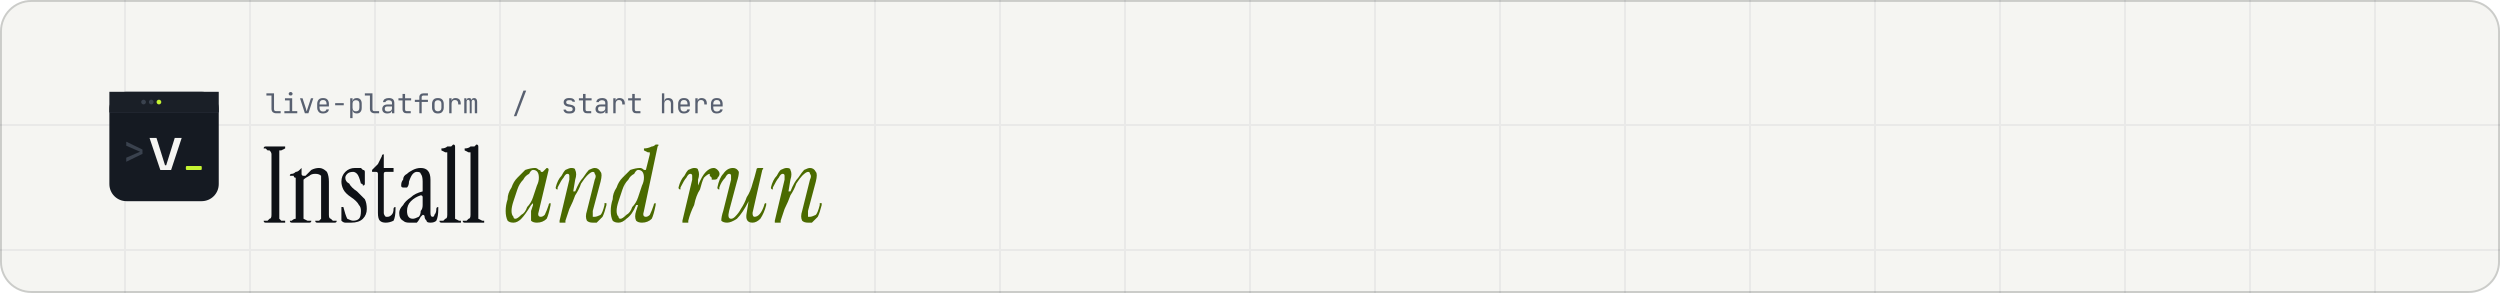
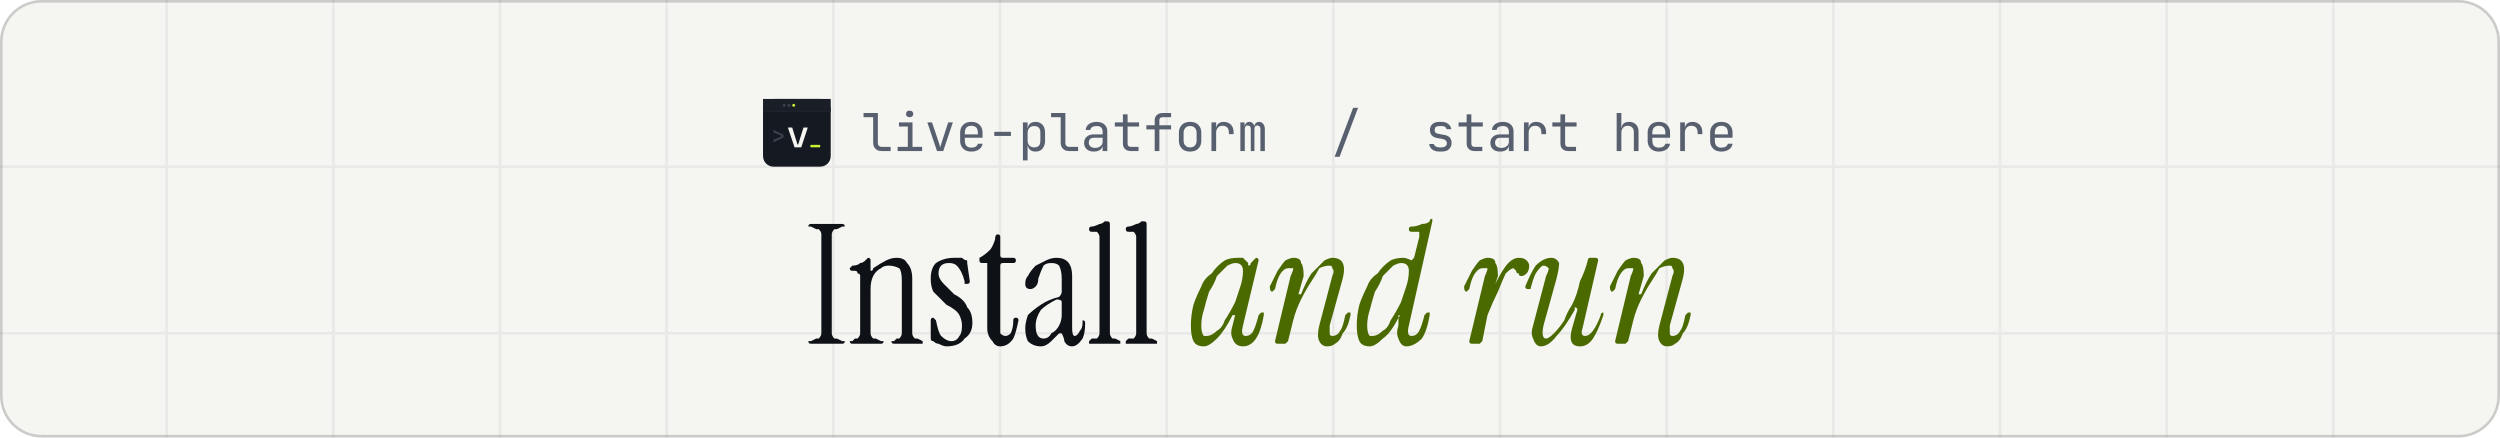
- <svg xmlns="http://www.w3.org/2000/svg" width="1280" height="150" viewBox="0 0 1280 150" role="img" aria-label="Install and run">
+ <svg xmlns="http://www.w3.org/2000/svg" width="960" height="168" viewBox="0 0 960 168" role="img" aria-label="Install and run">
  <defs>
    <radialGradient id="l" cx="0.5" cy="0" r="0.75">
      <stop offset="0" stop-color="#fff" stop-opacity="0" />
      <stop offset="1" stop-color="#fff" stop-opacity="0" />
    </radialGradient>
    <clipPath id="c">
-       <rect width="1280" height="150" rx="16" />
+       <rect width="960" height="168" rx="16" />
    </clipPath>
-     <path id="g0" d="M7.7 0L5.3 0Q4.6 0 4.1-0.3Q3.6-0.5 3.3-1.0Q3.0-1.5 3.0-2.2L3.0-2.2L3.0-9.1L0.4-9.1L0.4-10.2L4.3-10.2L4.3-2.2Q4.3-1.7 4.5-1.4Q4.8-1.1 5.3-1.1L5.3-1.1L7.7-1.1L7.7 0Z" />
-     <path id="g1" d="M7.8 0L1.2 0L1.2-1.1L3.9-1.1L3.9-6.6L1.5-6.6L1.5-7.7L5.2-7.7L5.2-1.1L7.8-1.1L7.8 0ZM4.4-9.1L4.4-9.1Q3.9-9.1 3.7-9.3Q3.4-9.6 3.4-10.0L3.4-10.0Q3.4-10.4 3.7-10.6Q3.9-10.9 4.4-10.9L4.4-10.9Q4.9-10.9 5.1-10.6Q5.4-10.4 5.4-10.0L5.4-10.0Q5.4-9.6 5.1-9.3Q4.9-9.1 4.4-9.1Z" />
-     <path id="g2" d="M5.1 0L3.3 0L0.8-7.7L2.1-7.7L3.8-2.5Q3.9-2.1 4.0-1.6Q4.2-1.2 4.2-1.0L4.2-1.0Q4.3-1.2 4.4-1.6Q4.5-2.1 4.7-2.5L4.7-2.5L6.4-7.7L7.6-7.7L5.1 0Z" />
-     <path id="g3" d="M4.2 0.1L4.2 0.1Q3.3 0.1 2.6-0.2Q1.9-0.6 1.6-1.3Q1.2-1.9 1.2-2.8L1.2-2.8L1.2-4.9Q1.2-5.8 1.6-6.5Q1.9-7.1 2.6-7.5Q3.3-7.8 4.2-7.8Q5.1-7.8 5.8-7.5Q6.5-7.1 6.8-6.5Q7.2-5.8 7.2-4.9L7.2-4.9L7.2-3.5L2.4-3.5L2.4-2.8Q2.4-1.9 2.9-1.4Q3.3-0.9 4.2-0.9L4.2-0.9Q4.9-0.9 5.4-1.2Q5.8-1.4 5.9-2.0L5.9-2.0L7.2-2.0Q7.1-1.0 6.2-0.4Q5.4 0.1 4.2 0.1ZM2.4-4.5L6.0-4.5L6.0-4.9Q6.0-5.8 5.5-6.3Q5.1-6.8 4.2-6.8L4.2-6.8Q3.3-6.8 2.9-6.3Q2.4-5.8 2.4-4.9L2.4-4.9L2.4-4.5Z" />
-     <path id="g4" d="M6.4-4.1L2.0-4.1L2.0-5.2L6.4-5.2L6.4-4.1Z" />
-     <path id="g5" d="M2.5 2.5L1.3 2.5L1.3-7.7L2.5-7.7L2.5-6.2L2.6-6.2Q2.6-6.9 3.1-7.3L3.1-7.3Q3.7-7.8 4.7-7.8L4.7-7.8Q5.8-7.8 6.5-7.1Q7.2-6.3 7.2-5.0L7.2-5.0L7.2-2.7Q7.2-1.8 6.9-1.2Q6.6-0.6 6.0-0.2Q5.4 0.1 4.7 0.1L4.7 0.1Q3.7 0.1 3.1-0.4L3.1-0.4Q2.6-0.8 2.6-1.5L2.6-1.5L2.5-1.5L2.5 0.3L2.5 2.5ZM4.2-1.0L4.2-1.0Q5.0-1.0 5.5-1.4Q6.0-1.9 6.0-2.8L6.0-2.8L6.0-4.9Q6.0-5.8 5.5-6.3Q5.0-6.7 4.2-6.7L4.2-6.7Q3.5-6.7 3.0-6.3Q2.5-5.8 2.5-4.9L2.5-4.9L2.5-2.8Q2.5-1.9 3.0-1.4Q3.5-1.0 4.2-1.0Z" />
-     <path id="g6" d="M3.5 0.1L3.5 0.1Q2.3 0.1 1.6-0.5Q0.9-1.1 0.9-2.2L0.9-2.2Q0.9-3.2 1.6-3.9Q2.3-4.5 3.5-4.5L3.5-4.5L5.9-4.5L5.9-5.3Q5.9-6.0 5.5-6.3Q5.0-6.7 4.2-6.7L4.2-6.7Q3.6-6.7 3.1-6.4Q2.6-6.2 2.6-5.7L2.6-5.7L1.3-5.7Q1.4-6.7 2.2-7.3Q3.1-7.8 4.3-7.8L4.3-7.8Q5.6-7.8 6.4-7.2Q7.1-6.5 7.1-5.3L7.1-5.3L7.1 0L5.9 0L5.9-1.5L5.9-1.5Q5.8-0.8 5.3-0.4L5.3-0.4Q4.6 0.1 3.5 0.1ZM3.8-0.9L3.8-0.9Q4.7-0.9 5.3-1.3Q5.9-1.8 5.9-2.5L5.9-2.5L5.9-3.5L3.5-3.5Q2.9-3.5 2.5-3.2Q2.2-2.8 2.2-2.2L2.2-2.2Q2.2-1.6 2.6-1.2Q3.1-0.9 3.8-0.9Z" />
-     <path id="g7" d="M7.1 0L5.0 0Q4.0 0 3.5-0.5Q2.9-1.1 2.9-2.0L2.9-2.0L2.9-6.6L0.8-6.6L0.8-7.7L2.9-7.7L2.9-9.9L4.2-9.9L4.2-7.7L7.3-7.7L7.3-6.6L4.2-6.6L4.2-2.0Q4.2-1.1 5.0-1.1L5.0-1.1L7.1-1.1L7.1 0Z" />
-     <path id="g8" d="M4.3 0L3.1 0L3.1-5.8L0.8-5.8L0.8-6.9L3.1-6.9L3.1-8.3Q3.1-9.2 3.7-9.7Q4.2-10.2 5.2-10.2L5.2-10.2L7.5-10.2L7.5-9.1L5.2-9.1Q4.8-9.1 4.6-8.9Q4.3-8.7 4.3-8.3L4.3-8.3L4.3-6.9L7.5-6.9L7.5-5.8L4.3-5.8L4.3 0Z" />
-     <path id="g9" d="M4.2 0.1L4.2 0.1Q3.3 0.1 2.6-0.2Q1.9-0.6 1.6-1.3Q1.2-1.9 1.2-2.8L1.2-2.8L1.2-4.9Q1.2-5.8 1.6-6.5Q1.9-7.1 2.6-7.5Q3.3-7.8 4.2-7.8L4.2-7.8Q5.1-7.8 5.8-7.5Q6.5-7.1 6.8-6.5Q7.2-5.8 7.2-4.9L7.2-4.9L7.2-2.8Q7.2-1.9 6.8-1.3Q6.5-0.6 5.8-0.2Q5.1 0.1 4.2 0.1ZM4.2-1.0L4.2-1.0Q5.0-1.0 5.5-1.5Q6.0-1.9 6.0-2.8L6.0-2.8L6.0-4.9Q6.0-5.8 5.5-6.2Q5.0-6.7 4.2-6.7L4.2-6.7Q3.4-6.7 2.9-6.2Q2.5-5.8 2.5-4.9L2.5-4.9L2.5-2.8Q2.5-1.9 2.9-1.5Q3.4-1.0 4.2-1.0Z" />
-     <path id="g10" d="M2.8 0L1.6 0L1.6-7.7L2.8-7.7L2.8-6.3Q2.9-6.9 3.2-7.2L3.2-7.2Q3.8-7.8 4.8-7.8L4.8-7.8Q6.0-7.8 6.8-7.1Q7.5-6.3 7.5-5.0L7.5-5.0L7.5-4.5L6.2-4.5L6.2-4.9Q6.2-5.8 5.8-6.3Q5.3-6.8 4.5-6.8L4.5-6.8Q3.7-6.8 3.3-6.3Q2.8-5.8 2.8-4.9L2.8-4.9L2.8 0Z" />
-     <path id="g11" d="M2.1 0L0.9 0L0.9-7.7L2.0-7.7L2.0-6.8L2.1-6.8Q2.2-7.2 2.4-7.5L2.4-7.5Q2.8-7.8 3.4-7.8L3.4-7.8Q4.0-7.8 4.4-7.4L4.4-7.4Q4.5-7.1 4.6-6.8L4.6-6.8L4.7-6.8Q4.7-7.2 5.0-7.5L5.0-7.5Q5.4-7.8 6.0-7.8L6.0-7.8Q6.7-7.8 7.1-7.3Q7.5-6.7 7.5-5.9L7.5-5.9L7.5 0L6.3 0L6.3-5.9Q6.3-6.3 6.1-6.6Q5.9-6.9 5.5-6.9L5.5-6.9Q5.1-6.9 4.9-6.6Q4.7-6.4 4.7-5.9L4.7-5.9L4.7 0L3.7 0L3.7-5.9Q3.7-6.4 3.5-6.6Q3.3-6.9 2.9-6.9Q2.5-6.9 2.3-6.6Q2.1-6.4 2.1-5.9L2.1-5.9L2.1 0Z" />
-     <path id="g13" d="M2.4 1.5L1.1 1.5L6.0-11.6L7.4-11.6L2.4 1.5Z" />
-     <path id="g14" d="M4.5 0.1L4.0 0.1Q3.2 0.1 2.6-0.1Q2.0-0.4 1.7-0.8Q1.3-1.3 1.3-1.9L1.3-1.9L2.5-1.9Q2.6-1.5 3.0-1.2Q3.3-1.0 4.0-1.0L4.0-1.0L4.5-1.0Q5.3-1.0 5.7-1.3Q6.0-1.6 6.0-2.1L6.0-2.1Q6.0-2.6 5.7-2.9Q5.4-3.2 4.7-3.3L4.7-3.3L3.7-3.4Q2.5-3.6 2.0-4.2Q1.4-4.7 1.4-5.6L1.4-5.6Q1.4-6.7 2.1-7.2Q2.8-7.8 4.1-7.8L4.1-7.8L4.6-7.8Q5.7-7.8 6.4-7.3Q7.1-6.8 7.2-5.9L7.2-5.9L5.9-5.9Q5.9-6.3 5.5-6.5Q5.2-6.7 4.6-6.7L4.6-6.7L4.1-6.7Q3.4-6.7 3.0-6.4Q2.7-6.2 2.7-5.6L2.7-5.6Q2.7-5.2 3.0-4.9Q3.3-4.7 3.9-4.6L3.9-4.6L4.9-4.4Q6.1-4.2 6.7-3.7Q7.3-3.2 7.3-2.2L7.3-2.2Q7.3-1.1 6.6-0.5Q5.9 0.1 4.5 0.1L4.5 0.1Z" />
-     <path id="g15" d="M2.5 0L1.3 0L1.3-10.2L2.5-10.2L2.5-6.2L2.6-6.2Q2.6-6.9 3.1-7.4L3.1-7.4Q3.6-7.8 4.6-7.8L4.6-7.8Q5.8-7.8 6.5-7.1Q7.1-6.4 7.1-5.2L7.1-5.2L7.1 0L5.9 0L5.9-5.0Q5.9-5.9 5.4-6.3Q5.0-6.8 4.2-6.8L4.2-6.8Q3.5-6.8 3.0-6.3Q2.5-5.8 2.5-4.9L2.5-4.9L2.5 0Z" />
-     <path id="g16" d="M12 0L2 0Q1 0 1-1L1-1Q1-1 2-1L2-1L3-1Q4-2 4-2Q5-2 5-4L5-4L5-35Q5-36 4-37Q4-37 3-37L3-37L2-38Q1-38 1-38L1-38Q1-39 2-39L2-39L12-39Q12-39 12-38L12-38Q12-38 12-38L12-38L10-37Q9-37 9-37Q9-36 9-35L9-35L9-4Q9-2 9-2Q9-2 10-1L10-1L12-1Q12-1 12-1L12-1Q12 0 12 0L12 0Z" />
-     <path id="g17" d="M11 0L2 0Q1 0 1-1L1-1Q1-1 2-1L2-1L2-1Q3-2 4-2Q4-2 4-4L4-4L4-22Q4-23 4-23Q3-23 3-24L3-24L2-24Q1-24 1-24L1-24Q1-25 2-25L2-25Q3-25 4-26Q5-26 6-27L6-27Q7-28 7-28L7-28Q7-28 7-27L7-27L7-25Q7-24 8-24Q8-24 9-24L9-24Q11-26 12-27Q14-28 16-28L16-28Q18-28 20-26Q21-24 21-21L21-21L21-4Q21-2 22-2Q22-2 23-1L23-1L24-1Q25-1 25-1L25-1Q25 0 24 0L24 0L15 0Q14 0 14-1L14-1Q14-1 15-1L15-1L16-1Q17-2 17-2Q17-2 17-4L17-4L17-21Q17-23 17-24Q16-25 14-25L14-25Q12-25 11-24Q9-23 8-22Q8-20 8-18L8-18L8-4Q8-2 8-2Q8-2 10-1L10-1L11-1Q12-1 12-1L12-1Q12 0 11 0L11 0Z" />
-     <path id="g18" d="M7 0L7 0Q6 0 4 0Q3-0 2-1L2-1Q2-1 2-1L2-1L2-8Q2-8 2-8L2-8Q3-8 3-8L3-8Q4-4 5-2Q7-1 8-1L8-1Q10-1 11-2Q12-3 12-6L12-6Q12-8 11-9Q10-11 7-13L7-13Q4-15 3-17Q2-19 2-21L2-21Q2-24 4-26Q6-28 9-28L9-28Q10-28 12-28Q13-27 13-27L13-27Q14-27 14-26L14-26L14-20Q14-19 13-19L13-19Q13-19 13-19Q13-20 12-20L12-20Q11-24 10-25Q9-26 8-26L8-26Q6-26 5-25Q4-24 4-23L4-23Q4-21 6-20Q7-18 10-16L10-16Q12-14 14-12Q15-10 15-7L15-7Q15-4 13-2Q11 0 7 0Z" />
-     <path id="g19" d="M8 0L8 0Q6 0 5-1Q4-2 4-5L4-5L4-25Q4-26 3-26L3-26L1-26Q1-26 1-27L1-27Q1-27 1-27L1-27Q3-29 4-30Q5-32 6-34L6-34Q6-35 7-35L7-35Q7-35 7-34L7-34L7-28Q7-28 8-28L8-28L12-28Q12-28 12-27L12-27Q12-26 12-26L12-26L8-26Q7-26 7-25L7-25L7-5Q7-4 8-3Q8-3 9-3L9-3Q10-3 11-4Q12-5 12-7L12-7Q12-8 13-8L13-8Q13-8 13-7L13-7Q13-3 12-1Q10 0 8 0Z" />
-     <path id="g20" d="M6 0L6 0Q4 0 3-1Q1-2 1-5L1-5Q1-7 3-9Q4-11 7-13Q9-15 13-16L13-16Q13-16 13-17L13-17L13-21Q13-24 12-25Q12-26 10-26L10-26Q9-26 8-25Q7-24 6-21L6-21Q6-19 5-18Q4-18 3-18L3-18Q2-18 2-19L2-19Q2-21 3-22Q3-24 5-25Q6-26 8-27Q10-28 12-28L12-28Q17-28 17-22L17-22L17-5Q17-3 18-3L18-3Q19-3 19-4Q20-5 20-7L20-7Q20-8 21-8L21-8Q21-8 21-7L21-7Q21-3 20-1Q19 0 17 0L17 0Q15 0 15-1Q14-2 14-3L14-3Q14-4 13-4Q13-4 12-3L12-3Q11-1 10-0Q8 0 6 0ZM8-2L8-2Q9-2 11-3Q12-4 12-6Q13-7 13-9L13-9L13-13Q13-14 12-14L12-14Q9-13 7-11Q5-9 5-6L5-6Q5-2 8-2Z" />
-     <path id="g21" d="M11 0L1 0Q0 0 0-1L0-1Q0-1 1-1L1-1L2-1Q3-2 3-2Q4-2 4-4L4-4L4-35Q4-36 4-36Q3-36 3-36L3-36L1-37Q1-37 1-37L1-37Q1-38 1-38L1-38Q3-38 4-39Q5-39 6-39L6-39Q7-40 7-40L7-40Q8-40 8-39L8-39L8-4Q8-2 8-2Q8-2 10-1L10-1L11-1Q11-1 11-1L11-1Q11 0 11 0L11 0Z" />
-     <path id="g23" d="M5 0L5 0Q3 0 2-1Q1-3 1-6L1-6Q1-9 2-12Q2-15 4-18Q5-21 7-23Q9-25 11-27Q14-28 16-28L16-28Q17-28 18-27Q19-27 19-26L19-26Q19-26 20-26L20-26Q20-26 20-26L20-26Q21-27 21-27Q22-28 22-28L22-28Q23-28 23-27L23-27L18-6Q17-3 19-3L19-3Q20-3 21-4Q22-6 23-9L23-9Q23-10 24-10L24-10Q24-10 24-10Q24-9 24-9L24-9Q23-4 22-2Q20 0 17 0L17 0Q15 0 14-1Q14-3 14-6L14-6L15-9Q15-10 15-10Q15-10 14-9L14-9Q11-4 9-2Q7 0 5 0ZM6-2L6-2Q7-2 9-4Q11-5 12-8Q14-10 15-13Q16-16 17-19Q18-21 18-23L18-23Q18-27 15-27L15-27Q14-27 13-25Q11-24 10-22Q8-20 7-17Q6-14 5-11Q4-8 4-6L4-6Q4-4 5-3Q5-2 6-2Z" />
-     <path id="g24" d="M3-1L3-1L8-22Q8-23 8-24Q8-25 7-25L7-25Q6-25 5-23Q4-22 2-18L2-18Q2-17 2-17L2-17Q1-17 1-18L1-18Q2-22 4-24Q5-26 6-27Q8-28 9-28L9-28Q11-28 11-27Q12-25 11-22L11-22L10-16Q10-16 10-16Q10-16 11-16L11-16Q13-21 15-23Q17-26 18-27Q20-28 21-28L21-28Q23-28 24-26Q25-25 24-21L24-21L20-6Q20-4 20-3Q21-3 21-3L21-3Q22-3 24-4Q25-5 26-9L26-9Q26-10 26-10L26-10Q27-10 27-10Q27-9 27-9L27-9Q26-5 25-3Q23-1 22-0Q21 0 20 0L20 0Q18 0 17-1Q16-3 17-6L17-6L21-22Q22-24 21-25Q21-26 20-26L20-26Q19-26 17-24Q16-23 14-20Q13-17 11-14Q10-11 8-7Q7-4 6-1L6-1Q6 0 6 0L6 0L3 0Q3 0 3-1Z" />
-     <path id="g25" d="M5 0L5 0Q3 0 2-1Q1-3 1-6L1-6Q1-9 2-12Q2-15 4-18Q5-21 7-23Q9-25 11-27Q14-28 16-28L16-28Q17-28 18-27L18-27Q19-27 19-27L19-27L21-35Q21-36 21-36Q21-36 20-36L20-36L18-37Q17-37 18-37L18-37Q18-38 18-38L18-38Q20-38 22-39Q23-39 24-40L24-40Q25-40 25-40L25-40Q26-40 25-39L25-39L18-6Q17-3 19-3L19-3Q20-3 21-4Q22-6 23-9L23-9Q23-10 24-10L24-10Q24-10 24-10Q24-9 24-9L24-9Q23-4 22-2Q20 0 17 0L17 0Q15 0 14-1Q13-3 14-6L14-6L15-9Q15-9 15-9Q14-9 14-9L14-9Q12-4 9-2Q7 0 5 0ZM6-2L6-2Q7-2 9-4Q11-5 12-8Q14-10 15-13Q16-16 17-19Q18-21 18-23L18-23Q18-27 15-27L15-27Q14-27 13-25Q11-24 10-22Q8-20 7-17Q6-14 5-11Q4-8 4-6L4-6Q4-4 5-3Q5-2 6-2Z" />
-     <path id="g27" d="M6 0L3 0Q3 0 3-1L3-1L8-22Q8-23 8-24Q8-25 7-25L7-25Q6-25 5-23Q4-22 2-18L2-18Q2-17 2-17L2-17Q1-17 1-18L1-18Q2-22 4-24Q5-26 6-27Q8-28 9-28L9-28Q11-28 11-27Q12-25 11-22L11-22L11-20Q11-19 11-19Q11-19 11-19L11-19Q13-24 15-26Q17-28 19-28L19-28Q20-28 21-27Q22-26 22-25L22-25Q22-24 21-23Q21-22 19-22L19-22Q19-22 18-22Q18-23 18-23Q17-24 17-24Q17-25 17-25L17-25Q16-25 14-23Q13-21 12-17Q10-14 9-9Q7-5 6-1L6-1Q6 0 6 0L6 0Z" />
-     <path id="g28" d="M6 0L6 0Q4 0 3-1Q3-3 4-6L4-6L8-22Q8-23 8-24Q8-25 7-25L7-25Q6-25 5-23Q3-21 2-18L2-18Q2-17 2-17L2-17Q1-17 1-18L1-18Q2-23 4-25Q6-28 9-28L9-28Q11-28 12-26Q12-24 11-21L11-21L7-6Q6-2 8-2L8-2Q9-2 10-3Q12-5 13-7Q15-10 16-13Q18-16 19-20Q20-23 21-27L21-27Q21-28 22-28L22-28L24-28Q25-28 24-27L24-27L19-5Q19-3 20-3L20-3Q23-3 25-9L25-9Q25-10 26-10L26-10Q26-10 26-10Q26-10 26-9L26-9Q25-5 23-2Q21 0 19 0L19 0Q15 0 16-5L16-5L17-11Q17-12 17-12Q17-12 17-11L17-11Q14-5 11-2Q8 0 6 0Z" />
+     <path id="g0" d="M11 0L7.5 0Q6.5 0 5.8-0.4Q5.1-0.8 4.7-1.5Q4.3-2.2 4.3-3.1L4.3-3.1L4.3-13.0L0.6-13.0L0.6-14.6L6.1-14.6L6.1-3.1Q6.1-2.4 6.5-2.0Q6.9-1.6 7.5-1.6L7.5-1.6L11-1.6L11 0Z" />
+     <path id="g1" d="M11.1 0L1.7 0L1.7-1.6L5.6-1.6L5.6-9.4L2.2-9.4L2.2-11L7.4-11L7.4-1.6L11.1-1.6L11.1 0ZM6.3-13.0L6.3-13.0Q5.6-13.0 5.3-13.3Q4.9-13.7 4.9-14.2L4.9-14.2Q4.9-14.8 5.3-15.2Q5.6-15.5 6.3-15.5L6.3-15.5Q7.0-15.5 7.3-15.2Q7.7-14.8 7.7-14.2L7.7-14.2Q7.7-13.7 7.3-13.3Q7.0-13.0 6.3-13.0Z" />
+     <path id="g2" d="M7.2 0L4.8 0L1.1-11L2.9-11L5.4-3.6Q5.6-2.9 5.8-2.3Q6.0-1.7 6.0-1.4L6.0-1.4Q6.1-1.7 6.3-2.3Q6.5-2.9 6.7-3.6L6.7-3.6L9.1-11L10.9-11L7.2 0Z" />
+     <path id="g3" d="M6 0.2L6 0.2Q4.7 0.2 3.7-0.3Q2.8-0.8 2.2-1.8Q1.7-2.7 1.7-4L1.7-4L1.7-7Q1.7-8.3 2.2-9.2Q2.8-10.2 3.7-10.7Q4.7-11.2 6-11.2Q7.3-11.2 8.3-10.7Q9.2-10.2 9.8-9.2Q10.3-8.3 10.3-7L10.3-7L10.3-5.1L3.5-5.1L3.5-4Q3.5-2.7 4.1-2.0Q4.8-1.3 6-1.3L6-1.3Q7.0-1.3 7.7-1.7Q8.3-2.1 8.5-2.8L8.5-2.8L10.3-2.8Q10.1-1.4 8.9-0.6Q7.7 0.2 6 0.2ZM3.5-6.4L8.5-6.4L8.5-7Q8.5-8.3 7.9-9Q7.2-9.7 6-9.7L6-9.7Q4.8-9.7 4.1-9Q3.5-8.3 3.5-7L3.5-7L3.5-6.4Z" />
+     <path id="g4" d="M9.2-5.8L2.8-5.8L2.8-7.4L9.2-7.4L9.2-5.8Z" />
+     <path id="g5" d="M3.6 3.6L1.8 3.6L1.8-11L3.6-11L3.6-8.9L3.7-8.9Q3.8-9.9 4.5-10.5L4.5-10.5Q5.3-11.2 6.7-11.2L6.7-11.2Q8.3-11.2 9.3-10.1Q10.3-9.0 10.3-7.1L10.3-7.1L10.3-3.9Q10.3-2.6 9.8-1.7Q9.4-0.8 8.6-0.3Q7.8 0.2 6.7 0.2L6.7 0.2Q5.3 0.2 4.5-0.5L4.5-0.5Q3.8-1.2 3.7-2.1L3.7-2.1L3.6-2.1L3.6 0.4L3.6 3.6ZM6.1-1.4L6.1-1.4Q7.2-1.4 7.9-2.0Q8.5-2.7 8.5-4L8.5-4L8.5-7Q8.5-8.3 7.9-9.0Q7.2-9.6 6.1-9.6L6.1-9.6Q5.0-9.6 4.3-8.9Q3.6-8.2 3.6-7L3.6-7L3.6-4Q3.6-2.8 4.3-2.1Q5.0-1.4 6.1-1.4Z" />
+     <path id="g6" d="M5.0 0.2L5.0 0.2Q3.3 0.2 2.3-0.7Q1.3-1.6 1.3-3.1L1.3-3.1Q1.3-4.6 2.3-5.5Q3.3-6.4 5-6.4L5-6.4L8.4-6.4L8.4-7.5Q8.4-8.5 7.8-9.1Q7.2-9.6 6.1-9.6L6.1-9.6Q5.1-9.6 4.4-9.2Q3.8-8.8 3.7-8.1L3.7-8.1L1.9-8.1Q2.0-9.5 3.2-10.4Q4.4-11.2 6.1-11.2L6.1-11.2Q8-11.2 9.1-10.2Q10.2-9.2 10.2-7.6L10.2-7.6L10.2 0L8.4 0L8.4-2.1L8.4-2.1Q8.3-1.1 7.5-0.5L7.5-0.5Q6.6 0.2 5.0 0.2ZM5.5-1.2L5.5-1.2Q6.8-1.2 7.6-1.9Q8.4-2.5 8.4-3.5L8.4-3.5L8.4-5.1L5.0-5.1Q4.1-5.1 3.6-4.6Q3.1-4.1 3.1-3.2L3.1-3.2Q3.1-2.3 3.7-1.8Q4.4-1.2 5.5-1.2Z" />
+     <path id="g7" d="M10.2 0L7.2 0Q5.8 0 5.0-0.8Q4.2-1.5 4.2-2.9L4.2-2.9L4.2-9.4L1.1-9.4L1.1-11L4.2-11L4.2-14.1L6-14.1L6-11L10.4-11L10.4-9.4L6-9.4L6-2.9Q6-1.6 7.2-1.6L7.2-1.6L10.2-1.6L10.2 0Z" />
+     <path id="g8" d="M6.2 0L4.4 0L4.4-8.3L1.2-8.3L1.2-9.9L4.4-9.9L4.4-11.8Q4.4-13.1 5.2-13.8Q6.0-14.6 7.5-14.6L7.5-14.6L10.7-14.6L10.7-13.0L7.5-13.0Q6.9-13.0 6.5-12.7Q6.2-12.4 6.2-11.8L6.2-11.8L6.2-9.9L10.7-9.9L10.7-8.3L6.2-8.3L6.2 0Z" />
+     <path id="g9" d="M6 0.2L6 0.2Q4.7 0.2 3.7-0.3Q2.8-0.8 2.2-1.8Q1.7-2.7 1.7-4.0L1.7-4.0L1.7-7.0Q1.7-8.3 2.2-9.2Q2.8-10.2 3.7-10.7Q4.7-11.2 6-11.2L6-11.2Q7.3-11.2 8.3-10.7Q9.2-10.2 9.8-9.2Q10.3-8.3 10.3-7.0L10.3-7.0L10.3-4.0Q10.3-2.7 9.8-1.8Q9.2-0.8 8.3-0.3Q7.3 0.2 6 0.2ZM6-1.4L6-1.4Q7.2-1.4 7.8-2.1Q8.5-2.8 8.5-4.0L8.5-4.0L8.5-7.0Q8.5-8.2 7.8-8.9Q7.2-9.6 6-9.6L6-9.6Q4.8-9.6 4.2-8.9Q3.5-8.2 3.5-7.0L3.5-7.0L3.5-4.0Q3.5-2.8 4.2-2.1Q4.8-1.4 6-1.4Z" />
+     <path id="g10" d="M4.0 0L2.2 0L2.2-11L4.0-11L4.0-9.0Q4.2-9.8 4.6-10.3L4.6-10.3Q5.4-11.2 6.9-11.2L6.9-11.2Q8.6-11.2 9.7-10.1Q10.7-9.0 10.7-7.2L10.7-7.2L10.7-6.5L8.9-6.5L8.9-7Q8.9-8.3 8.3-9.0Q7.6-9.7 6.5-9.7L6.5-9.7Q5.3-9.7 4.7-9.0Q4.0-8.3 4.0-7L4.0-7L4.0 0Z" />
+     <path id="g11" d="M3.0 0L1.3 0L1.3-11L2.9-11L2.9-9.7L3.0-9.7Q3.1-10.3 3.5-10.7L3.5-10.7Q4.0-11.2 4.8-11.2L4.8-11.2Q5.7-11.2 6.2-10.5L6.2-10.5Q6.5-10.2 6.6-9.7L6.6-9.7L6.7-9.7Q6.8-10.3 7.2-10.7L7.2-10.7Q7.7-11.2 8.5-11.2L8.5-11.2Q9.5-11.2 10.1-10.4Q10.7-9.6 10.7-8.4L10.7-8.4L10.7 0L9.0 0L9.0-8.4Q9.0-9.1 8.7-9.4Q8.4-9.8 7.9-9.8L7.9-9.8Q7.3-9.8 7.0-9.5Q6.7-9.1 6.7-8.4L6.7-8.4L6.7 0L5.3 0L5.3-8.4Q5.3-9.1 5.0-9.5Q4.7-9.8 4.1-9.8Q3.5-9.8 3.3-9.5Q3.0-9.1 3.0-8.4L3.0-8.4L3.0 0Z" />
+     <path id="g13" d="M3.4 2.2L1.5 2.2L8.6-16.6L10.5-16.6L3.4 2.2Z" />
+     <path id="g14" d="M6.5 0.2L5.7 0.2Q4.5 0.2 3.7-0.2Q2.9-0.5 2.4-1.2Q1.9-1.8 1.8-2.7L1.8-2.7L3.6-2.7Q3.7-2.1 4.3-1.8Q4.8-1.4 5.7-1.4L5.7-1.4L6.5-1.4Q7.6-1.4 8.1-1.9Q8.6-2.3 8.6-3.0L8.6-3.0Q8.6-3.7 8.1-4.1Q7.7-4.5 6.7-4.7L6.7-4.7L5.3-4.9Q3.6-5.2 2.9-5.9Q2.1-6.7 2.1-8.1L2.1-8.1Q2.1-9.5 3-10.3Q3.9-11.2 5.8-11.2L5.8-11.2L6.6-11.2Q8.2-11.2 9.1-10.4Q10.1-9.7 10.3-8.4L10.3-8.4L8.5-8.4Q8.4-8.9 7.9-9.3Q7.4-9.6 6.6-9.6L6.6-9.6L5.8-9.6Q4.8-9.6 4.3-9.2Q3.9-8.8 3.9-8.0L3.9-8.0Q3.9-7.4 4.3-7.0Q4.7-6.7 5.5-6.6L5.5-6.6L7-6.3Q8.8-6.1 9.6-5.3Q10.4-4.5 10.4-3.1L10.4-3.1Q10.4-1.6 9.4-0.7Q8.5 0.2 6.5 0.2L6.5 0.2Z" />
+     <path id="g15" d="M3.6 0L1.8 0L1.8-14.6L3.6-14.6L3.6-8.9L3.7-8.9Q3.8-9.9 4.4-10.5L4.4-10.5Q5.2-11.2 6.6-11.2L6.6-11.2Q8.2-11.2 9.2-10.2Q10.2-9.2 10.2-7.4L10.2-7.4L10.2 0L8.4 0L8.4-7.2Q8.4-8.4 7.8-9.0Q7.1-9.7 6.1-9.7L6.1-9.7Q4.9-9.7 4.3-9.0Q3.6-8.3 3.6-7L3.6-7L3.6 0Z" />
+     <path id="g16" d="M14 0L2 0Q1 0 1-1L1-1Q1-1 2-1L2-1L4-2Q5-2 5-2Q6-3 6-4L6-4L6-42Q6-43 5-44Q5-44 4-44L4-44L2-45Q1-45 1-45L1-45Q1-46 2-46L2-46L14-46Q15-46 15-45L15-45Q15-45 14-45L14-45L12-44Q11-44 11-44Q10-43 10-42L10-42L10-4Q10-3 11-2Q11-2 12-2L12-2L14-1Q15-1 15-1L15-1Q15 0 14 0L14 0Z" />
+     <path id="g17" d="M13 0L2 0Q1 0 1-1L1-1Q1-1 2-1L2-1L3-2Q4-2 4-2Q5-3 5-4L5-4L5-26Q5-27 4-27Q4-28 3-28L3-28L2-28Q1-28 1-29L1-29Q1-29 2-30L2-30Q4-30 5-31Q6-31 7-32L7-32Q8-33 8-33L8-33Q9-33 9-32L9-32L9-29Q9-29 9-28Q10-28 10-29L10-29Q13-31 15-32Q17-33 19-33L19-33Q22-33 23-31Q25-29 25-25L25-25L25-4Q25-3 26-2Q26-2 27-2L27-2L29-1Q29-1 29-1L29-1Q29 0 29 0L29 0L18 0Q17 0 17-1L17-1Q17-1 18-1L18-1L19-2Q20-2 20-2Q21-3 21-4L21-4L21-24Q21-28 20-29Q18-30 16-30L16-30Q14-30 13-29Q11-28 10-26Q9-24 9-21L9-21L9-4Q9-3 10-2Q10-2 11-2L11-2L13-1Q14-1 14-1L14-1Q14 0 13 0L13 0Z" />
+     <path id="g18" d="M8 1L8 1Q7 1 5 0Q4-0 3-1L3-1Q2-1 2-2L2-2L2-9Q2-10 3-10L3-10Q3-10 4-9L4-9Q5-4 6-3Q8-1 10-1L10-1Q12-1 13-3Q14-4 14-7L14-7Q14-9 13-11Q12-13 8-15L8-15Q5-18 3-20Q2-22 2-25L2-25Q2-29 4-31Q7-33 11-33L11-33Q12-33 14-33Q15-32 16-32L16-32Q16-31 16-31L16-31L17-24Q17-23 16-23L16-23Q15-23 15-23Q15-23 15-24L15-24Q14-28 12-30Q11-31 9-31L9-31Q7-31 6-30Q5-29 5-27L5-27Q5-25 7-23Q8-22 11-19L11-19Q15-17 16-14Q18-12 18-8L18-8Q18-4 15-2Q13 1 8 1Z" />
+     <path id="g19" d="M9 1L9 1Q7 1 6-1Q4-3 4-6L4-6L4-30Q4-31 4-31L4-31L2-31Q1-31 1-32L1-32Q1-32 1-33L1-33Q3-34 5-36Q6-37 7-40L7-40Q7-42 8-42L8-42Q9-42 9-41L9-41L9-34Q9-33 10-33L10-33L14-33Q15-33 15-32L15-32Q15-31 14-31L14-31L10-31Q9-31 9-30L9-30L9-6Q9-5 9-4Q10-3 11-3L11-3Q12-3 13-4Q14-6 14-9L14-9Q14-10 15-10L15-10Q16-10 16-9L16-9Q15-4 14-2Q12 1 9 1Z" />
+     <path id="g20" d="M8 1L8 1Q5 1 3-1Q2-3 2-6L2-6Q2-8 3-11Q5-13 8-15Q11-17 15-18L15-18Q16-19 16-20L16-20L16-25Q16-28 15-30Q14-31 12-31L12-31Q10-31 9-30Q8-28 7-25L7-25Q7-23 6-22Q5-21 4-21L4-21Q2-21 2-23L2-23Q2-25 3-26Q4-28 6-30Q8-31 10-32Q12-33 14-33L14-33Q20-33 20-26L20-26L20-6Q20-3 21-3L21-3Q22-3 23-5Q24-6 24-8L24-8Q24-9 24-9L24-9Q25-9 25-8L25-8Q25-4 24-2Q22 1 20 1L20 1Q18 1 17-1Q17-2 16-4L16-4Q16-4 16-4Q15-4 15-4L15-4Q13-2 12-1Q10 1 8 1ZM9-2L9-2Q11-2 12-4Q14-5 15-7Q16-9 16-11L16-11L16-16Q16-17 14-17L14-17Q10-15 8-13Q6-10 6-7L6-7Q6-2 9-2Z" />
+     <path id="g21" d="M13 0L1 0Q1 0 1-1L1-1Q1-1 1-1L1-1L2-2Q3-2 4-2Q5-3 5-4L5-4L5-41Q5-42 4-43Q4-43 3-43L3-43L2-43Q1-43 1-44L1-44Q1-45 2-45L2-45Q3-45 5-46Q6-46 7-47L7-47Q8-47 8-47L8-47Q9-47 9-46L9-46L9-4Q9-3 10-2Q10-2 11-2L11-2L13-1Q13-1 13-1L13-1Q13 0 13 0L13 0Z" />
+     <path id="g23" d="M6 1L6 1Q3 1 2-1Q1-3 1-7L1-7Q1-11 2-15Q3-18 5-22Q6-25 9-27Q11-30 14-32Q16-33 19-33L19-33Q20-33 21-33Q22-32 23-31L23-31Q23-30 23-30L23-30Q24-30 24-31L24-31Q25-32 25-32Q26-33 26-33L26-33Q27-33 27-32L27-32L21-7Q20-3 22-3L22-3Q24-3 25-5Q26-7 27-11L27-11Q28-12 28-12L28-12Q29-12 29-12Q29-11 29-11L29-11Q28-5 26-2Q24 1 21 1L21 1Q18 1 17-2Q16-4 17-7L17-7L18-11Q18-11 18-11Q17-11 17-11L17-11Q14-5 11-2Q8 1 6 1ZM7-3L7-3Q9-3 11-5Q13-6 14-9Q16-12 18-16Q19-19 20-22Q21-25 21-28L21-28Q21-31 18-31L18-31Q17-31 15-30Q13-28 11-26Q10-23 8-20Q7-17 6-13Q5-10 5-7L5-7Q5-4 6-3Q6-3 7-3Z" />
+     <path id="g24" d="M3-1L3-1L9-26Q10-28 10-29Q9-29 8-29L8-29Q7-29 6-28Q4-26 3-21L3-21Q2-20 2-20L2-20Q1-20 1-22L1-22Q3-26 4-28Q6-31 7-32Q9-33 10-33L10-33Q13-33 13-31Q14-30 14-26L14-26L12-19Q12-19 12-19Q12-19 13-19L13-19Q15-24 17-27Q20-30 22-32Q24-33 25-33L25-33Q28-33 29-31Q30-29 29-25L29-25L24-7Q24-5 24-4Q24-3 25-3L25-3Q27-3 28-5Q29-6 30-11L30-11Q31-12 31-12L31-12Q32-12 32-12Q32-11 32-11L32-11Q31-6 29-4Q28-1 26-0Q25 1 23 1L23 1Q21 1 20-1Q19-3 20-7L20-7L25-26Q26-28 25-29Q25-30 24-30L24-30Q22-30 20-29Q19-27 17-24Q15-21 13-17Q11-13 10-9Q9-5 8-1L8-1Q7 0 7 0L7 0L4 0Q3 0 3-1Z" />
+     <path id="g25" d="M6 1L6 1Q3 1 2-1Q1-3 1-7L1-7Q1-11 2-15Q3-18 5-22Q6-25 9-27Q11-30 14-32Q16-33 19-33L19-33Q20-33 22-32L22-32Q22-32 23-33L23-33L25-41Q25-42 25-43Q24-43 24-43L24-43L22-43Q21-43 21-44L21-44Q21-45 22-45L22-45Q24-45 26-46Q28-46 29-47L29-47Q29-48 30-48L30-48Q30-48 30-47L30-47L21-7Q20-3 22-3L22-3Q24-3 25-5Q26-7 27-11L27-11Q28-12 28-12L28-12Q29-12 29-12Q29-11 29-11L29-11Q28-5 26-2Q23 1 20 1L20 1Q18 1 17-2Q16-4 17-7L17-7L17-10Q18-11 17-11Q17-11 17-10L17-10Q14-4 11-2Q8 1 6 1ZM7-3L7-3Q9-3 11-5Q13-6 14-9Q16-12 18-16Q19-19 20-22Q21-25 21-28L21-28Q21-31 18-31L18-31Q17-31 15-30Q13-28 11-26Q10-23 8-20Q7-17 6-13Q5-10 5-7L5-7Q5-4 6-3Q6-3 7-3Z" />
+     <path id="g27" d="M7 0L4 0Q3 0 3-1L3-1L9-26Q10-28 10-29Q9-29 8-29L8-29Q7-29 6-28Q4-26 3-21L3-21Q2-20 2-20L2-20Q1-20 1-22L1-22Q3-26 4-28Q6-31 7-32Q9-33 10-33L10-33Q13-33 13-31Q14-30 14-26L14-26L13-23Q13-23 13-23Q13-23 13-23L13-23Q16-29 18-31Q20-33 22-33L22-33Q24-33 25-32Q26-31 26-30L26-30Q26-28 25-27Q24-26 23-26L23-26Q22-26 22-27Q21-27 21-28Q21-28 20-29Q20-29 20-29L20-29Q19-29 17-27Q16-25 14-20Q12-16 10-11Q9-6 8-1L8-1Q7 0 7 0L7 0Z" />
+     <path id="g28" d="M7 1L7 1Q5 1 4-2Q3-4 4-7L4-7L9-26Q10-28 10-29Q9-30 8-30L8-30Q7-30 5-27Q4-25 3-21L3-21Q3-21 2-21L2-21Q1-21 1-22L1-22Q3-27 5-30Q8-33 11-33L11-33Q13-33 14-31Q14-29 13-25L13-25L8-7Q7-2 9-2L9-2Q10-2 12-4Q14-6 16-9Q17-12 19-15Q21-19 22-24Q24-28 25-32L25-32Q25-33 26-33L26-33L28-33Q29-33 29-32L29-32L23-6Q22-3 24-3L24-3Q27-3 30-11L30-11Q30-12 31-12L31-12Q31-12 31-12Q31-11 31-11L31-11Q29-5 27-2Q25 1 22 1L22 1Q17 1 19-6L19-6L21-13Q21-14 20-14Q20-14 20-13L20-13Q16-6 13-3Q10 1 7 1Z" />
  </defs>
  <g clip-path="url(#c)">
-     <rect width="1280" height="150" fill="#f5f5f2" />
-     <path d="M64 0V150M128 0V150M192 0V150M256 0V150M320 0V150M384 0V150M448 0V150M512 0V150M576 0V150M640 0V150M704 0V150M768 0V150M832 0V150M896 0V150M960 0V150M1024 0V150M1088 0V150M1152 0V150M1216 0V150M0 64H1280M0 128H1280" stroke="#0e1116" stroke-opacity="0.05" fill="none" />
-     <g transform="translate(56 47) scale(0.0546875)">
+     <rect width="960" height="168" fill="#f5f5f2" />
+     <path d="M64 0V168M128 0V168M192 0V168M256 0V168M320 0V168M384 0V168M448 0V168M512 0V168M576 0V168M640 0V168M704 0V168M768 0V168M832 0V168M896 0V168M0 64H960M0 128H960" stroke="#0e1116" stroke-opacity="0.05" fill="none" />
+     <g transform="translate(293 38) scale(0.02539062)">
      <rect width="1024" height="1024" rx="160" fill="#151a22" />
      <rect width="1024" height="190" fill="#1a1f27" />
      <rect y="190" width="1024" height="4" fill="#2a313c" />
      <circle cx="320" cy="96" r="22" fill="#3a424e" />
      <circle cx="392" cy="96" r="22" fill="#3a424e" />
      <circle cx="464" cy="96" r="22" fill="#c6f432" />
      <path d="M158 467L310 541V581L158 655V617L287 561L158 505Z" fill="#3a424e" />
      <path d="M376 432H441L521 688H532L612 432H677L578 732H477Z" fill="#f5f5f2" />
      <rect x="716" y="694.5" width="149" height="37.5" rx="9" fill="#c6f432" />
    </g>
    <g fill="#586070">
-       <use href="#g0" x="136" y="58" />
-       <use href="#g1" x="144.4" y="58" />
-       <use href="#g2" x="152.8" y="58" />
-       <use href="#g3" x="161.2" y="58" />
-       <use href="#g4" x="169.6" y="58" />
-       <use href="#g5" x="178" y="58" />
-       <use href="#g0" x="186.4" y="58" />
-       <use href="#g6" x="194.8" y="58" />
-       <use href="#g7" x="203.2" y="58" />
-       <use href="#g8" x="211.6" y="58" />
-       <use href="#g9" x="220" y="58" />
-       <use href="#g10" x="228.4" y="58" />
-       <use href="#g11" x="236.8" y="58" />
-       <use href="#g13" x="262" y="58" />
-       <use href="#g14" x="287.2" y="58" />
-       <use href="#g7" x="295.6" y="58" />
-       <use href="#g6" x="304" y="58" />
-       <use href="#g10" x="312.4" y="58" />
-       <use href="#g7" x="320.8" y="58" />
-       <use href="#g15" x="337.6" y="58" />
-       <use href="#g3" x="346" y="58" />
-       <use href="#g10" x="354.4" y="58" />
-       <use href="#g3" x="362.8" y="58" />
+       <use href="#g0" x="331" y="58" />
+       <use href="#g1" x="343" y="58" />
+       <use href="#g2" x="355" y="58" />
+       <use href="#g3" x="367" y="58" />
+       <use href="#g4" x="379" y="58" />
+       <use href="#g5" x="391" y="58" />
+       <use href="#g0" x="403" y="58" />
+       <use href="#g6" x="415" y="58" />
+       <use href="#g7" x="427" y="58" />
+       <use href="#g8" x="439" y="58" />
+       <use href="#g9" x="451" y="58" />
+       <use href="#g10" x="463" y="58" />
+       <use href="#g11" x="475" y="58" />
+       <use href="#g13" x="511" y="58" />
+       <use href="#g14" x="547" y="58" />
+       <use href="#g7" x="559" y="58" />
+       <use href="#g6" x="571" y="58" />
+       <use href="#g10" x="583" y="58" />
+       <use href="#g7" x="595" y="58" />
+       <use href="#g15" x="619" y="58" />
+       <use href="#g3" x="631" y="58" />
+       <use href="#g10" x="643" y="58" />
+       <use href="#g3" x="655" y="58" />
    </g>
    <g fill="#0e1116">
-       <use href="#g16" x="134" y="114" />
-       <use href="#g17" x="147.4" y="114" />
-       <use href="#g18" x="172.8" y="114" />
-       <use href="#g19" x="189.5" y="114" />
-       <use href="#g20" x="203.4" y="114" />
-       <use href="#g21" x="225" y="114" />
-       <use href="#g21" x="236.9" y="114" />
+       <use href="#g16" x="309.4" y="132" />
+       <use href="#g17" x="325.3" y="132" />
+       <use href="#g18" x="355.4" y="132" />
+       <use href="#g19" x="375.1" y="132" />
+       <use href="#g20" x="391.7" y="132" />
+       <use href="#g21" x="417.2" y="132" />
+       <use href="#g21" x="431.3" y="132" />
    </g>
    <g fill="#4a6a00">
-       <use href="#g23" x="257.9" y="114" />
-       <use href="#g24" x="283.5" y="114" />
-       <use href="#g25" x="311.7" y="114" />
-       <use href="#g27" x="346.4" y="114" />
-       <use href="#g28" x="366.3" y="114" />
-       <use href="#g24" x="393.7" y="114" />
+       <use href="#g23" x="456.3" y="132" />
+       <use href="#g24" x="486.6" y="132" />
+       <use href="#g25" x="520" y="132" />
+       <use href="#g27" x="561.2" y="132" />
+       <use href="#g28" x="584.7" y="132" />
+       <use href="#g24" x="617.2" y="132" />
    </g>
  </g>
-   <rect x="0.5" y="0.5" width="1279" height="149" rx="15.5" fill="none" stroke="#0e1116" stroke-opacity="0.18" />
+   <rect x="0.5" y="0.5" width="959" height="167" rx="15.5" fill="none" stroke="#0e1116" stroke-opacity="0.18" />
</svg>
